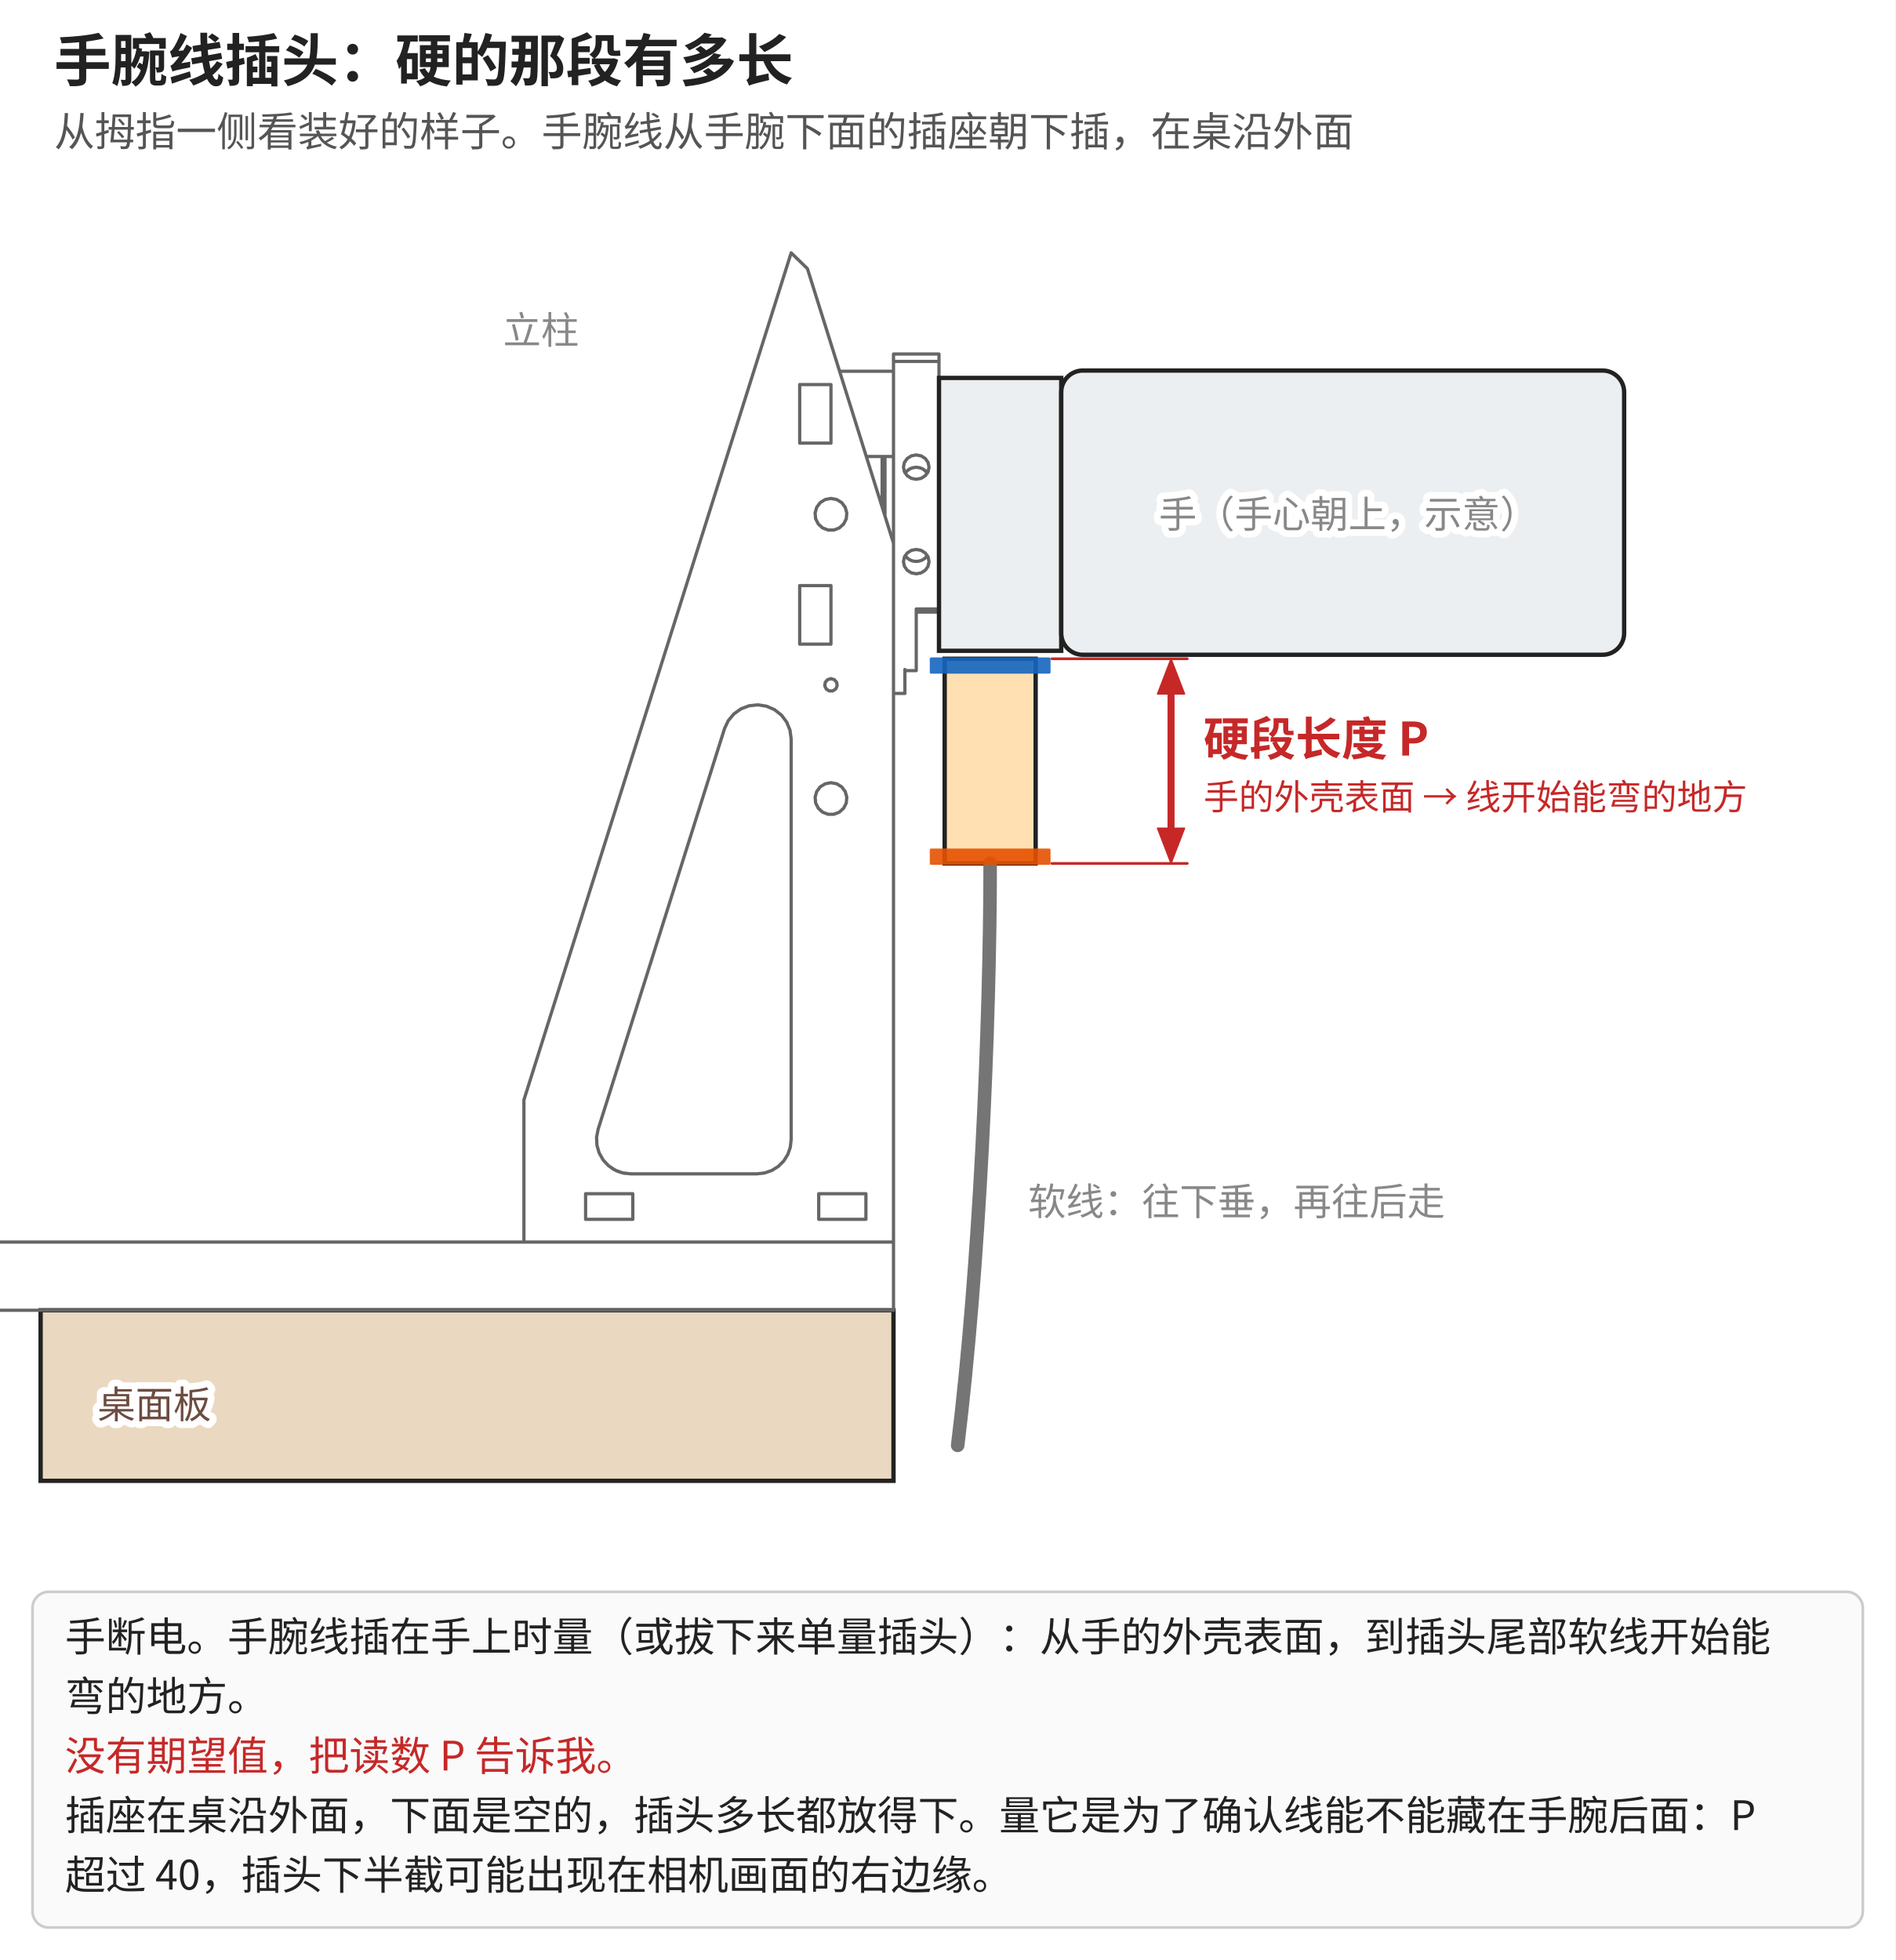
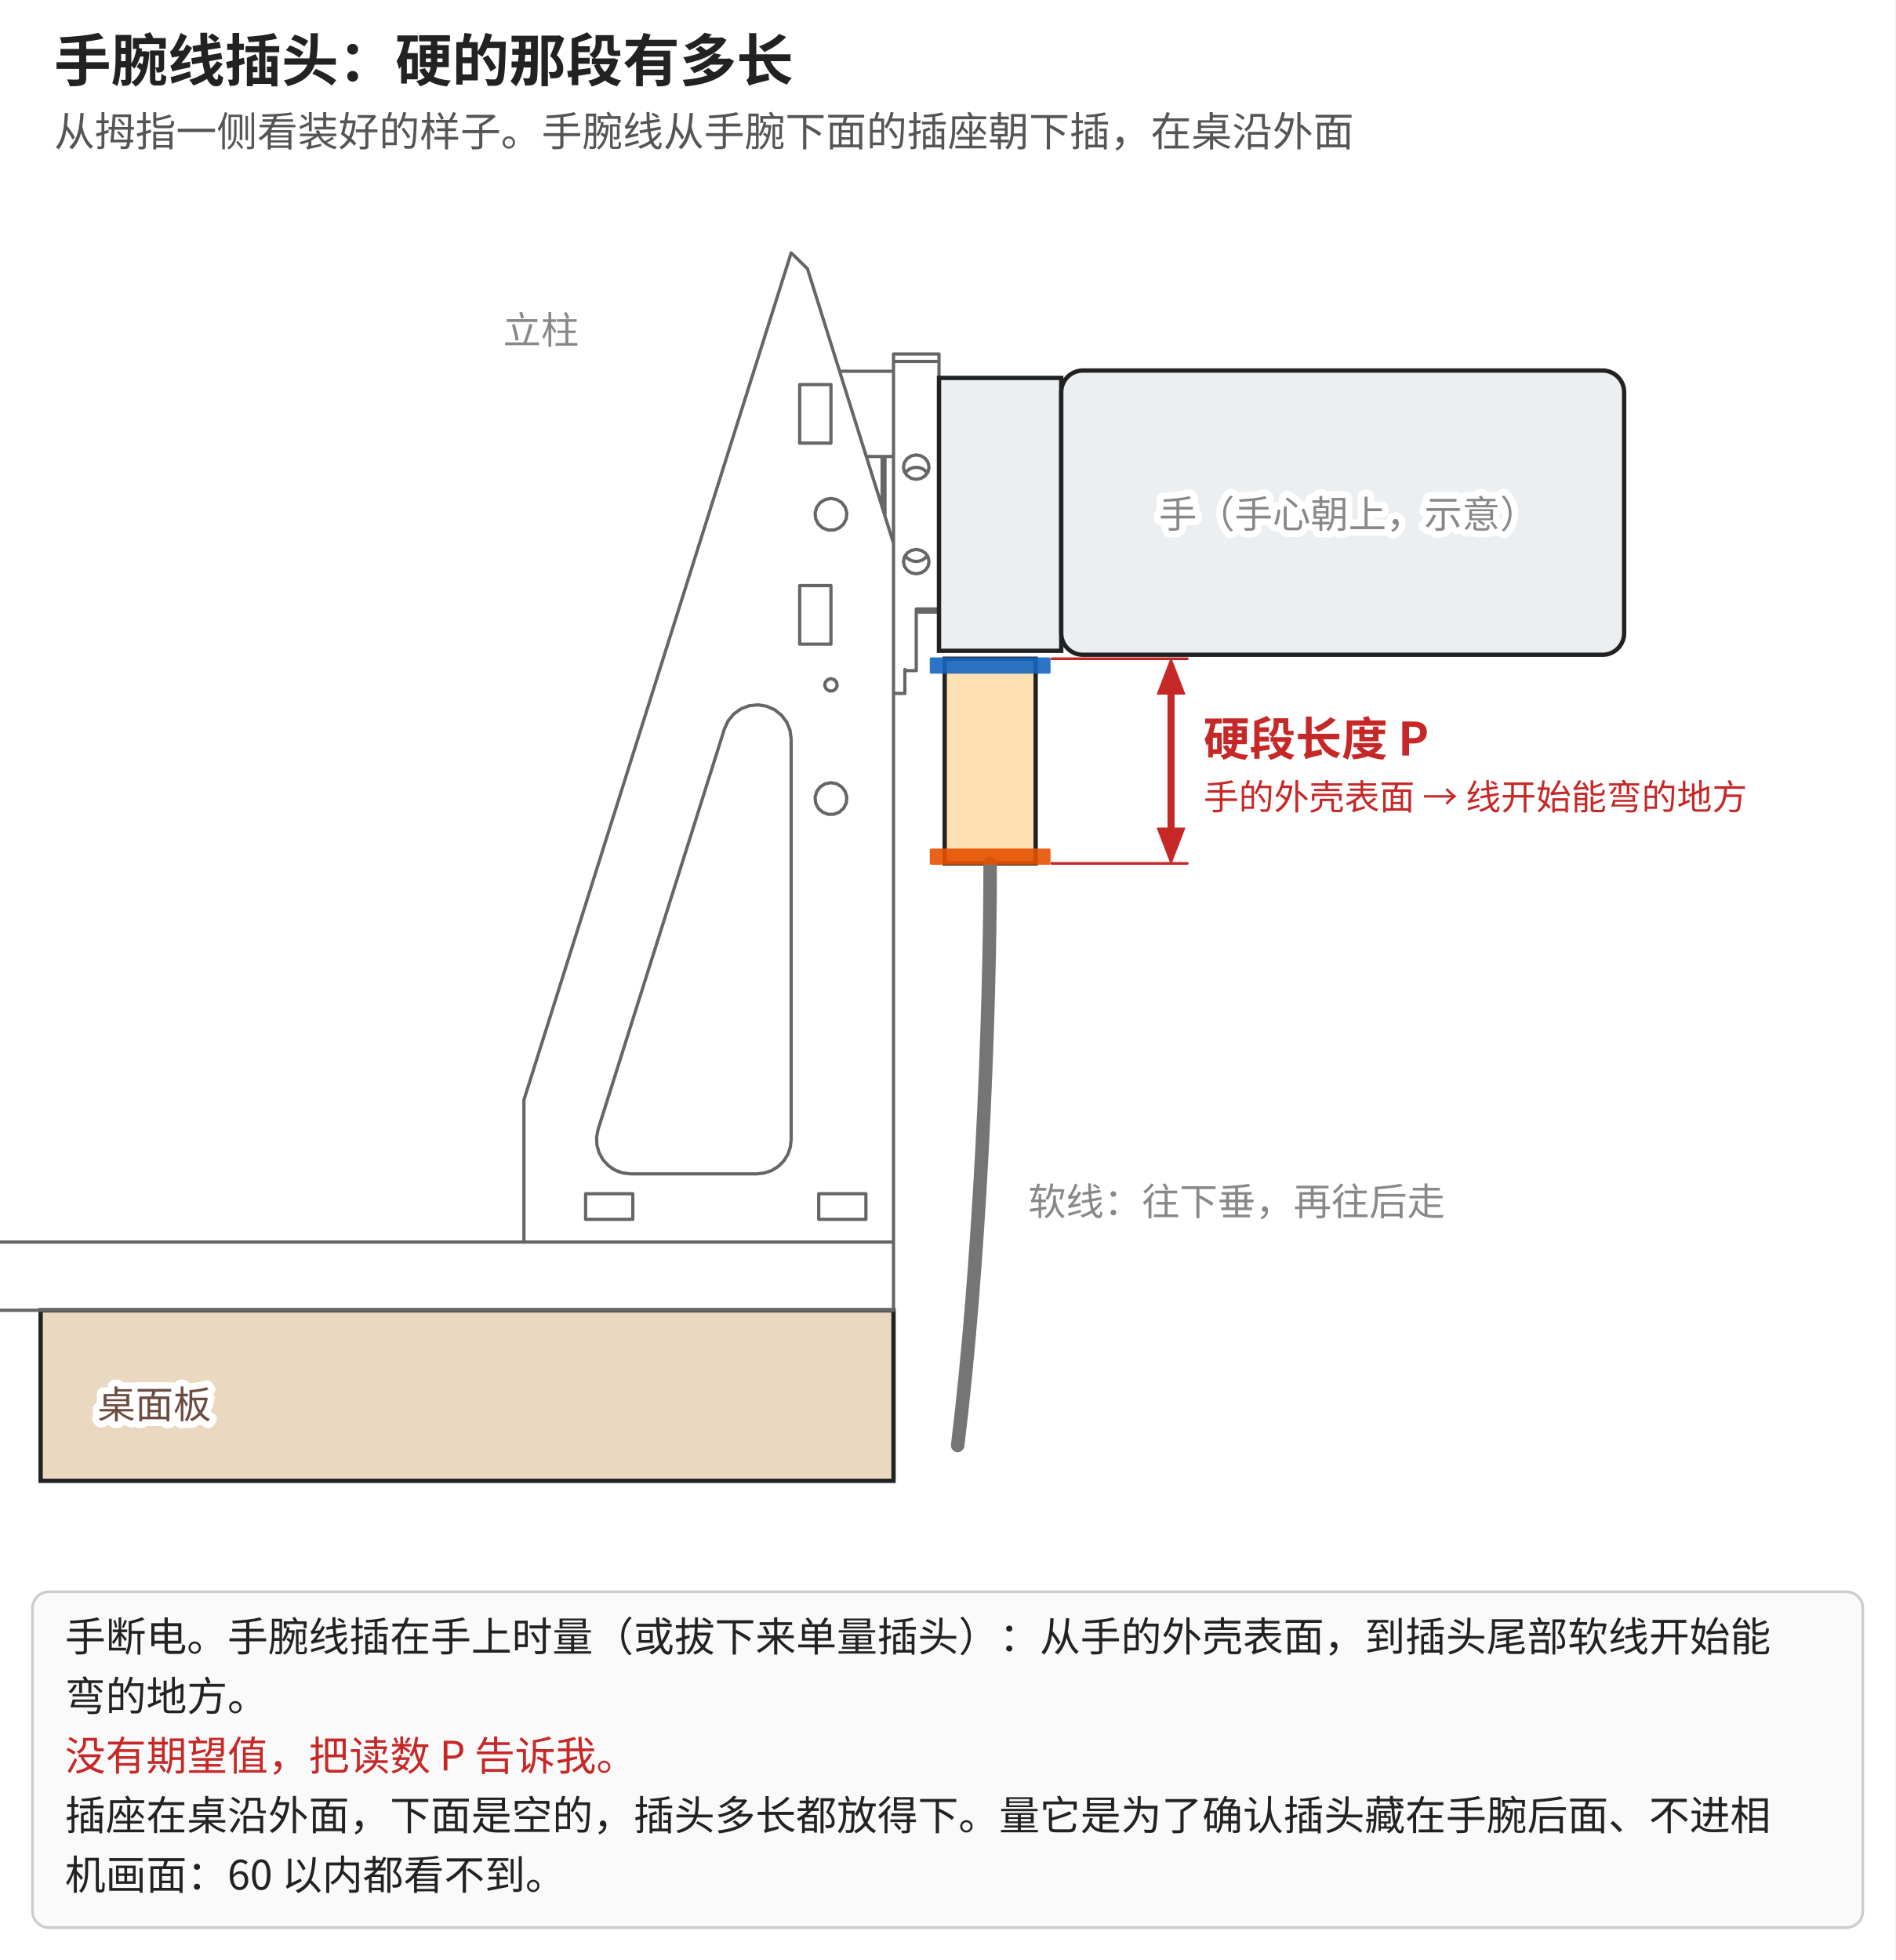
<svg xmlns="http://www.w3.org/2000/svg" viewBox="0 0 700 724" width="700" height="724" font-family="'Noto Sans CJK SC','Source Han Sans SC','PingFang SC','Microsoft YaHei','WenQuanYi Micro Hei',sans-serif">
  <rect width="700" height="724" fill="#ffffff" />
  <text x="20.0" y="30.0" font-size="21" fill="#222" text-anchor="start" font-weight="bold">手腕线插头：硬的那段有多长</text>
  <text x="20.0" y="54.0" font-size="15" fill="#555" text-anchor="start" font-weight="normal">从拇指一侧看装好的样子。手腕线从手腕下面的插座朝下插，在桌沿外面</text>
  <rect x="15.00" y="484.00" width="315.00" height="63.00" rx="0.00" stroke="#222" stroke-width="1.60" fill="#ead9c0" />
  <path d="M330.00 200.69 L330.00 458.80 M330.00 200.69 L298.21 99.24 M298.21 99.24 L292.20 93.40 M193.50 406.30 L193.50 458.80 M292.20 93.40 L193.50 406.30 M233.71 450.40 L216.28 450.40 M233.71 450.40 L233.71 440.95 M216.28 450.40 L216.28 440.95 M233.71 440.95 L216.28 440.95 M292.20 421.00 L292.20 272.96 M279.60 433.60 L282.40 433.28 L285.07 432.35 L287.46 430.85 L289.45 428.86 L290.95 426.47 L291.88 423.80 L292.20 421.00 M292.20 272.96 L291.78 269.75 L290.56 266.75 L288.62 264.16 L286.07 262.15 L283.10 260.86 L279.90 260.36 L276.68 260.70 L273.65 261.85 L271.02 263.74 L268.95 266.23 L267.58 269.17 M232.90 433.60 L279.60 433.60 M267.58 269.17 L220.89 417.21 M220.89 417.21 L220.33 420.11 L220.47 423.05 L221.29 425.88 L222.74 428.45 L224.75 430.61 L227.21 432.24 L229.97 433.26 L232.90 433.60 M306.90 163.69 L295.35 163.69 M306.90 163.69 L306.90 142.06 M295.35 163.69 L295.35 142.06 M306.90 142.06 L295.35 142.06 M306.90 184.12 L309.02 184.52 L310.86 185.65 L312.16 187.38 L312.75 189.46 L312.56 191.61 L311.59 193.54 L310.00 195.00 L307.98 195.78 L305.82 195.78 L303.80 195.00 L302.21 193.54 L301.24 191.61 L301.05 189.46 L301.64 187.38 L302.94 185.65 L304.78 184.52 L306.90 184.12 M306.90 237.94 L295.35 237.94 M306.90 237.94 L306.90 216.31 M295.35 237.94 L295.35 216.31 M306.90 216.31 L295.35 216.31 M306.90 250.69 L308.15 251.06 L309.00 252.04 L309.19 253.33 L308.65 254.51 L307.55 255.22 L306.25 255.22 L305.15 254.51 L304.61 253.33 L304.80 252.04 L305.65 251.06 L306.90 250.69 M306.90 289.12 L309.02 289.52 L310.86 290.65 L312.16 292.38 L312.75 294.46 L312.56 296.61 L311.59 298.54 L310.00 300.00 L307.98 300.78 L305.82 300.78 L303.80 300.00 L302.21 298.54 L301.24 296.61 L301.05 294.46 L301.64 292.38 L302.94 290.65 L304.78 289.52 L306.90 289.12 M319.81 450.40 L302.38 450.40 M319.81 450.40 L319.81 440.95 M302.38 450.40 L302.38 440.95 M319.81 440.95 L302.38 440.95 M225.94 431.50 L226.63 431.93 M226.66 431.94 L227.63 432.44 M227.95 432.58 L228.36 432.75 M229.50 433.13 L229.60 433.16 M229.68 433.18 L230.51 433.37 L230.77 433.42 M225.94 431.50 L227.88 432.56 L229.49 433.13 L230.46 433.36 L230.77 433.42 M330.00 168.63 L319.95 168.63 M330.00 137.13 L310.08 137.13 M330.00 168.63 L330.00 157.99 M330.00 155.06 L330.00 137.13 M346.80 155.06 L346.80 153.25 L346.80 151.47 L346.80 149.73 L346.80 148.03 L346.80 146.38 L346.80 144.78 L346.80 143.22 L346.80 141.72 L346.80 140.27 L346.80 138.87 L346.80 137.52 L346.80 136.23 L346.80 135.00 L346.80 133.83 M330.00 137.13 L330.00 136.88 L330.00 136.63 L330.00 136.38 L330.00 136.14 L330.00 135.90 L330.00 135.66 L330.00 135.42 L330.00 135.19 L330.00 134.96 L330.00 134.73 L330.00 134.50 L330.00 134.27 L330.00 134.05 L330.00 133.83 M346.80 130.77 L346.80 130.77 L346.80 130.77 L346.80 130.77 L346.80 130.78 L346.80 130.79 L346.80 130.80 L346.80 130.81 L346.80 130.82 L346.80 130.83 L346.80 130.85 L346.80 130.86 L346.80 130.88 L346.80 130.90 L346.80 130.92 M346.80 130.92 L346.80 133.51 M346.80 133.51 L346.80 133.51 L346.80 133.52 L346.80 133.53 L346.80 133.54 L346.80 133.55 L346.80 133.57 L346.80 133.59 L346.80 133.62 L346.80 133.64 L346.80 133.67 L346.80 133.71 L346.80 133.75 L346.80 133.78 L346.80 133.83 M346.80 155.06 L346.80 155.28 L346.80 155.50 L346.80 155.73 L346.80 155.97 L346.80 156.21 L346.80 156.45 L346.80 156.68 L346.80 156.91 L346.80 157.13 L346.80 157.34 L346.80 157.53 L346.80 157.71 L346.80 157.86 L346.80 157.99 M346.80 157.99 L346.80 159.85 M346.80 159.85 L346.80 160.02 L346.80 160.21 L346.80 160.42 L346.80 160.65 L346.80 160.90 L346.80 161.17 L346.80 161.45 L346.80 161.74 L346.80 162.04 L346.80 162.34 L346.80 162.65 L346.80 162.95 L346.80 163.26 L346.80 163.55 M346.80 163.55 L346.80 189.03 M346.80 189.03 L346.80 189.16 L346.80 189.30 L346.80 189.44 L346.80 189.58 L346.80 189.72 L346.80 189.86 L346.80 190.00 L346.80 190.14 L346.80 190.28 L346.80 190.42 L346.80 190.56 L346.80 190.70 L346.80 190.84 L346.80 190.97 M346.80 190.97 L346.80 216.45 M346.80 216.45 L346.80 216.74 L346.80 217.05 L346.80 217.35 L346.80 217.66 L346.80 217.96 L346.80 218.26 L346.80 218.55 L346.80 218.83 L346.80 219.10 L346.80 219.35 L346.80 219.58 L346.80 219.79 L346.80 219.98 L346.80 220.15 M346.80 220.15 L346.80 222.01 M346.80 222.01 L346.80 222.14 L346.80 222.29 L346.80 222.47 L346.80 222.66 L346.80 222.87 L346.80 223.09 L346.80 223.32 L346.80 223.55 L346.80 223.79 L346.80 224.03 L346.80 224.27 L346.80 224.50 L346.80 224.72 L346.80 224.94 M346.80 224.94 L346.80 225.09 L346.80 225.23 L346.80 225.36 L346.80 225.48 L346.80 225.60 L346.80 225.70 L346.80 225.79 L346.80 225.87 L346.80 225.94 L346.80 225.99 L346.80 226.04 L346.80 226.07 L346.80 226.09 L346.80 226.09 M334.20 247.30 L334.20 248.50 L334.20 249.61 L334.20 250.64 L334.20 251.58 L334.20 252.44 L334.20 253.22 L334.20 253.90 L334.20 254.49 L334.20 255.00 L334.20 255.41 L334.20 255.73 L334.20 255.97 L334.20 256.10 L334.20 256.15 M338.40 224.94 L338.40 226.88 L338.40 228.79 L338.40 230.64 L338.40 232.45 L338.40 234.20 L338.40 235.90 L338.40 237.55 L338.40 239.13 L338.40 240.65 L338.40 242.11 L338.40 243.51 L338.40 244.84 L338.40 246.11 L338.40 247.30 M330.00 190.97 L330.00 200.69 M330.00 190.97 L330.00 190.84 L330.00 190.70 L330.00 190.56 L330.00 190.42 L330.00 190.28 L330.00 190.14 L330.00 190.00 L330.00 189.86 L330.00 189.72 L330.00 189.58 L330.00 189.44 L330.00 189.30 L330.00 189.16 L330.00 189.03 M330.00 168.63 L330.00 189.03 M330.00 157.99 L330.00 159.85 M330.00 157.99 L330.00 157.86 L330.00 157.71 L330.00 157.53 L330.00 157.34 L330.00 157.13 L330.00 156.91 L330.00 156.68 L330.00 156.45 L330.00 156.21 L330.00 155.97 L330.00 155.73 L330.00 155.50 L330.00 155.28 L330.00 155.06 M330.00 133.83 L330.00 133.78 L330.00 133.75 L330.00 133.71 L330.00 133.67 L330.00 133.64 L330.00 133.62 L330.00 133.59 L330.00 133.57 L330.00 133.55 L330.00 133.54 L330.00 133.53 L330.00 133.52 L330.00 133.51 L330.00 133.51 M330.00 130.92 L330.00 133.51 M330.00 130.92 L330.00 130.90 L330.00 130.88 L330.00 130.86 L330.00 130.85 L330.00 130.83 L330.00 130.82 L330.00 130.81 L330.00 130.80 L330.00 130.79 L330.00 130.78 L330.00 130.77 L330.00 130.77 L330.00 130.77 L330.00 130.77 M326.85 190.00 L326.85 190.05 L326.85 190.09 L326.85 190.14 L326.85 190.18 L326.85 190.23 L326.85 190.27 L326.85 190.32 L326.85 190.36 L326.85 190.41 L326.85 190.45 L326.85 190.50 L326.85 190.55 L326.85 190.59 L326.85 190.64 M326.85 168.63 L326.85 169.92 L326.85 171.26 L326.85 172.65 L326.85 174.09 L326.85 175.56 L326.85 177.07 L326.85 178.62 L326.85 180.19 L326.85 181.79 L326.85 183.40 L326.85 185.04 L326.85 186.69 L326.85 188.34 L326.85 190.00 M325.80 187.29 L325.80 185.82 L325.80 184.36 L325.80 182.91 L325.80 181.48 L325.80 180.06 L325.80 178.67 L325.80 177.30 L325.80 175.96 L325.80 174.65 L325.80 173.37 L325.80 172.12 L325.80 170.92 L325.80 169.75 L325.80 168.63 M341.39 173.59 L342.49 174.79 M334.31 174.79 L334.95 173.99 L335.78 173.34 M338.40 207.39 L337.40 207.29 M337.88 207.36 L339.24 207.32 L340.53 206.92 L341.65 206.20 L342.49 205.21 M334.31 205.21 L334.97 206.03 L335.82 206.68 L336.80 207.13 L337.88 207.36 M342.49 174.79 L341.74 173.88 L340.76 173.19 L339.62 172.76 L338.40 172.61 M338.40 172.61 L337.18 172.76 L336.04 173.19 L335.06 173.89 L334.31 174.79 M338.40 247.30 L338.40 247.36 L338.40 247.41 L338.40 247.46 L338.40 247.51 L338.40 247.55 L338.40 247.58 L338.40 247.62 L338.40 247.64 L338.40 247.67 L338.40 247.69 L338.40 247.70 L338.40 247.71 L338.40 247.72 L338.40 247.72 M334.20 247.72 L334.20 247.88 L334.20 248.03 L334.20 248.17 L334.20 248.29 L334.20 248.41 L334.20 248.51 L334.20 248.60 L334.20 248.68 L334.20 248.75 L334.20 248.81 L334.20 248.85 L334.20 248.88 L334.20 248.90 L334.20 248.91 M338.40 202.96 L336.59 203.30 L335.06 204.28 L334.03 205.74 L333.68 207.46 M333.68 207.46 L334.03 209.18 L335.06 210.63 L336.59 211.61 L338.40 211.95 L340.21 211.61 L341.74 210.63 L342.77 209.18 L343.12 207.46 M343.12 207.46 L342.77 205.74 L341.74 204.28 L340.21 203.30 L338.40 202.96 M338.40 168.05 L336.59 168.39 L335.06 169.37 L334.03 170.82 L333.68 172.54 M333.68 172.54 L334.03 174.26 L335.06 175.72 L336.59 176.70 L338.40 177.04 L340.21 176.70 L341.74 175.72 L342.77 174.26 L343.12 172.54 M343.12 172.54 L342.77 170.82 L341.74 169.37 L340.21 168.39 L338.40 168.05 M346.80 224.94 L338.40 224.94 M-111.00 484.00 L-111.00 458.80 M-111.00 458.80 L-110.89 458.80 L-110.58 458.80 L-110.06 458.80 L-109.34 458.80 L-108.42 458.80 L-107.33 458.80 L-106.08 458.80 L-104.67 458.80 L-103.14 458.80 L-101.49 458.80 L-99.75 458.80 L-97.94 458.80 L-96.08 458.80 L-94.20 458.80 M-94.20 458.80 L313.20 458.80 M330.00 458.80 L329.89 458.80 L329.58 458.80 L329.06 458.80 L328.34 458.80 L327.42 458.80 L326.33 458.80 L325.08 458.80 L323.67 458.80 L322.14 458.80 L320.49 458.80 L318.75 458.80 L316.94 458.80 L315.08 458.80 L313.20 458.80 M-111.00 484.00 L-110.89 484.00 L-110.58 484.00 L-110.06 484.00 L-109.34 484.00 L-108.42 484.00 L-107.33 484.00 L-106.08 484.00 L-104.67 484.00 L-103.14 484.00 L-101.49 484.00 L-99.75 484.00 L-97.94 484.00 L-96.08 484.00 L-94.20 484.00 M-94.20 484.00 L313.20 484.00 M330.00 484.00 L329.89 484.00 L329.58 484.00 L329.06 484.00 L328.34 484.00 L327.42 484.00 L326.33 484.00 L325.08 484.00 L323.67 484.00 L322.14 484.00 L320.49 484.00 L318.75 484.00 L316.94 484.00 L315.08 484.00 L313.20 484.00 M330.00 484.00 L330.00 458.80 M334.20 256.15 L330.00 256.15 M346.80 133.51 L330.00 133.51 M346.80 130.77 L330.00 130.77 M338.40 247.72 L334.20 247.72 M346.80 226.09 L338.40 226.09" stroke="#666" stroke-width="1.20" fill="none" stroke-linejoin="round" stroke-linecap="round" />
  <text x="36.0" y="523.9" font-size="14" fill="#6d4c41" text-anchor="start" font-weight="normal" paint-order="stroke" stroke="#fff" stroke-width="5" stroke-linejoin="round">桌面板</text>
  <rect x="346.80" y="139.60" width="45.15" height="100.80" rx="0.00" stroke="#222" stroke-width="1.60" fill="#eceff1" />
  <rect x="391.95" y="136.87" width="207.90" height="105.00" rx="8.00" stroke="#222" stroke-width="1.60" fill="#eceff1" />
  <text x="498.0" y="195.0" font-size="14" fill="#888" text-anchor="middle" font-weight="normal" paint-order="stroke" stroke="#fff" stroke-width="5" stroke-linejoin="round">手（手心朝上，示意）</text>
  <text x="199.8" y="127.0" font-size="14" fill="#888" text-anchor="middle" font-weight="normal" paint-order="stroke" stroke="#fff" stroke-width="5" stroke-linejoin="round">立柱</text>
  <rect x="348.90" y="243.34" width="33.60" height="75.60" rx="0.00" stroke="#222" stroke-width="1.60" fill="#ffe0b2" />
  <path d="M365.7 318.9 C 365.7 378.9, 361.7 468.9, 353.7 533.9" stroke="#757575" stroke-width="5.00" fill="none" stroke-linejoin="round" stroke-linecap="round" />
  <text x="379.7" y="448.9" font-size="14" fill="#888" text-anchor="start" font-weight="normal" paint-order="stroke" stroke="#fff" stroke-width="5" stroke-linejoin="round">软线：往下垂，再往后走</text>
  <path d="M387.50 243.34 L343.90 243.34 L343.90 248.34 L387.50 248.34 Z" stroke="#1565c0" stroke-width="1.00" fill="#1565c0" stroke-linejoin="round" stroke-linecap="round" opacity="0.90" />
  <path d="M343.90 318.94 L387.50 318.94 L387.50 313.94 L343.90 313.94 Z" stroke="#e65100" stroke-width="1.00" fill="#e65100" stroke-linejoin="round" stroke-linecap="round" opacity="0.90" />
  <path d="M388.50 243.34 L438.50 243.34" stroke="#c62828" stroke-width="1.00" fill="none" stroke-linejoin="round" stroke-linecap="round" />
  <path d="M388.50 318.94 L438.50 318.94" stroke="#c62828" stroke-width="1.00" fill="none" stroke-linejoin="round" stroke-linecap="round" />
  <path d="M432.50 254.34 L432.50 307.94" stroke="#c62828" stroke-width="2.60" fill="none" stroke-linejoin="round" stroke-linecap="round" />
  <path d="M432.50 318.94 L427.50 305.94 L437.50 305.94 Z" stroke="#c62828" stroke-width="0.50" fill="#c62828" stroke-linejoin="round" stroke-linecap="round" />
  <path d="M432.50 243.34 L427.50 256.34 L437.50 256.34 Z" stroke="#c62828" stroke-width="0.50" fill="#c62828" stroke-linejoin="round" stroke-linecap="round" />
  <text x="444.5" y="279.1" font-size="17" fill="#c62828" text-anchor="start" font-weight="bold" paint-order="stroke" stroke="#fff" stroke-width="5" stroke-linejoin="round">硬段长度 P</text>
  <text x="444.5" y="299.1" font-size="13" fill="#c62828" text-anchor="start" font-weight="normal" paint-order="stroke" stroke="#fff" stroke-width="5" stroke-linejoin="round">手的外壳表面 → 线开始能弯的地方</text>
  <rect x="12.00" y="588.00" width="676.00" height="124.00" rx="6.00" stroke="#ccc" stroke-width="1.00" fill="#fafafa" />
  <text x="24.0" y="610.0" font-size="15" fill="#222" text-anchor="start" font-weight="normal">手断电。手腕线插在手上时量（或拔下来单量插头）：从手的外壳表面，到插头尾部软线开始能</text>
  <text x="24.0" y="632.0" font-size="15" fill="#222" text-anchor="start" font-weight="normal">弯的地方。</text>
  <text x="24.0" y="654.0" font-size="15" fill="#c62828" text-anchor="start" font-weight="normal">没有期望值，把读数 P 告诉我。</text>
-   <text x="24.0" y="676.0" font-size="15" fill="#222" text-anchor="start" font-weight="normal">插座在桌沿外面，下面是空的，插头多长都放得下。量它是为了确认线能不能藏在手腕后面：P </text>
-   <text x="24.0" y="698.0" font-size="15" fill="#222" text-anchor="start" font-weight="normal">超过 40，插头下半截可能出现在相机画面的右边缘。</text>
+   <text x="24.0" y="676.0" font-size="15" fill="#222" text-anchor="start" font-weight="normal">插座在桌沿外面，下面是空的，插头多长都放得下。量它是为了确认插头藏在手腕后面、不进相</text>
+   <text x="24.0" y="698.0" font-size="15" fill="#222" text-anchor="start" font-weight="normal">机画面：60 以内都看不到。</text>
</svg>
